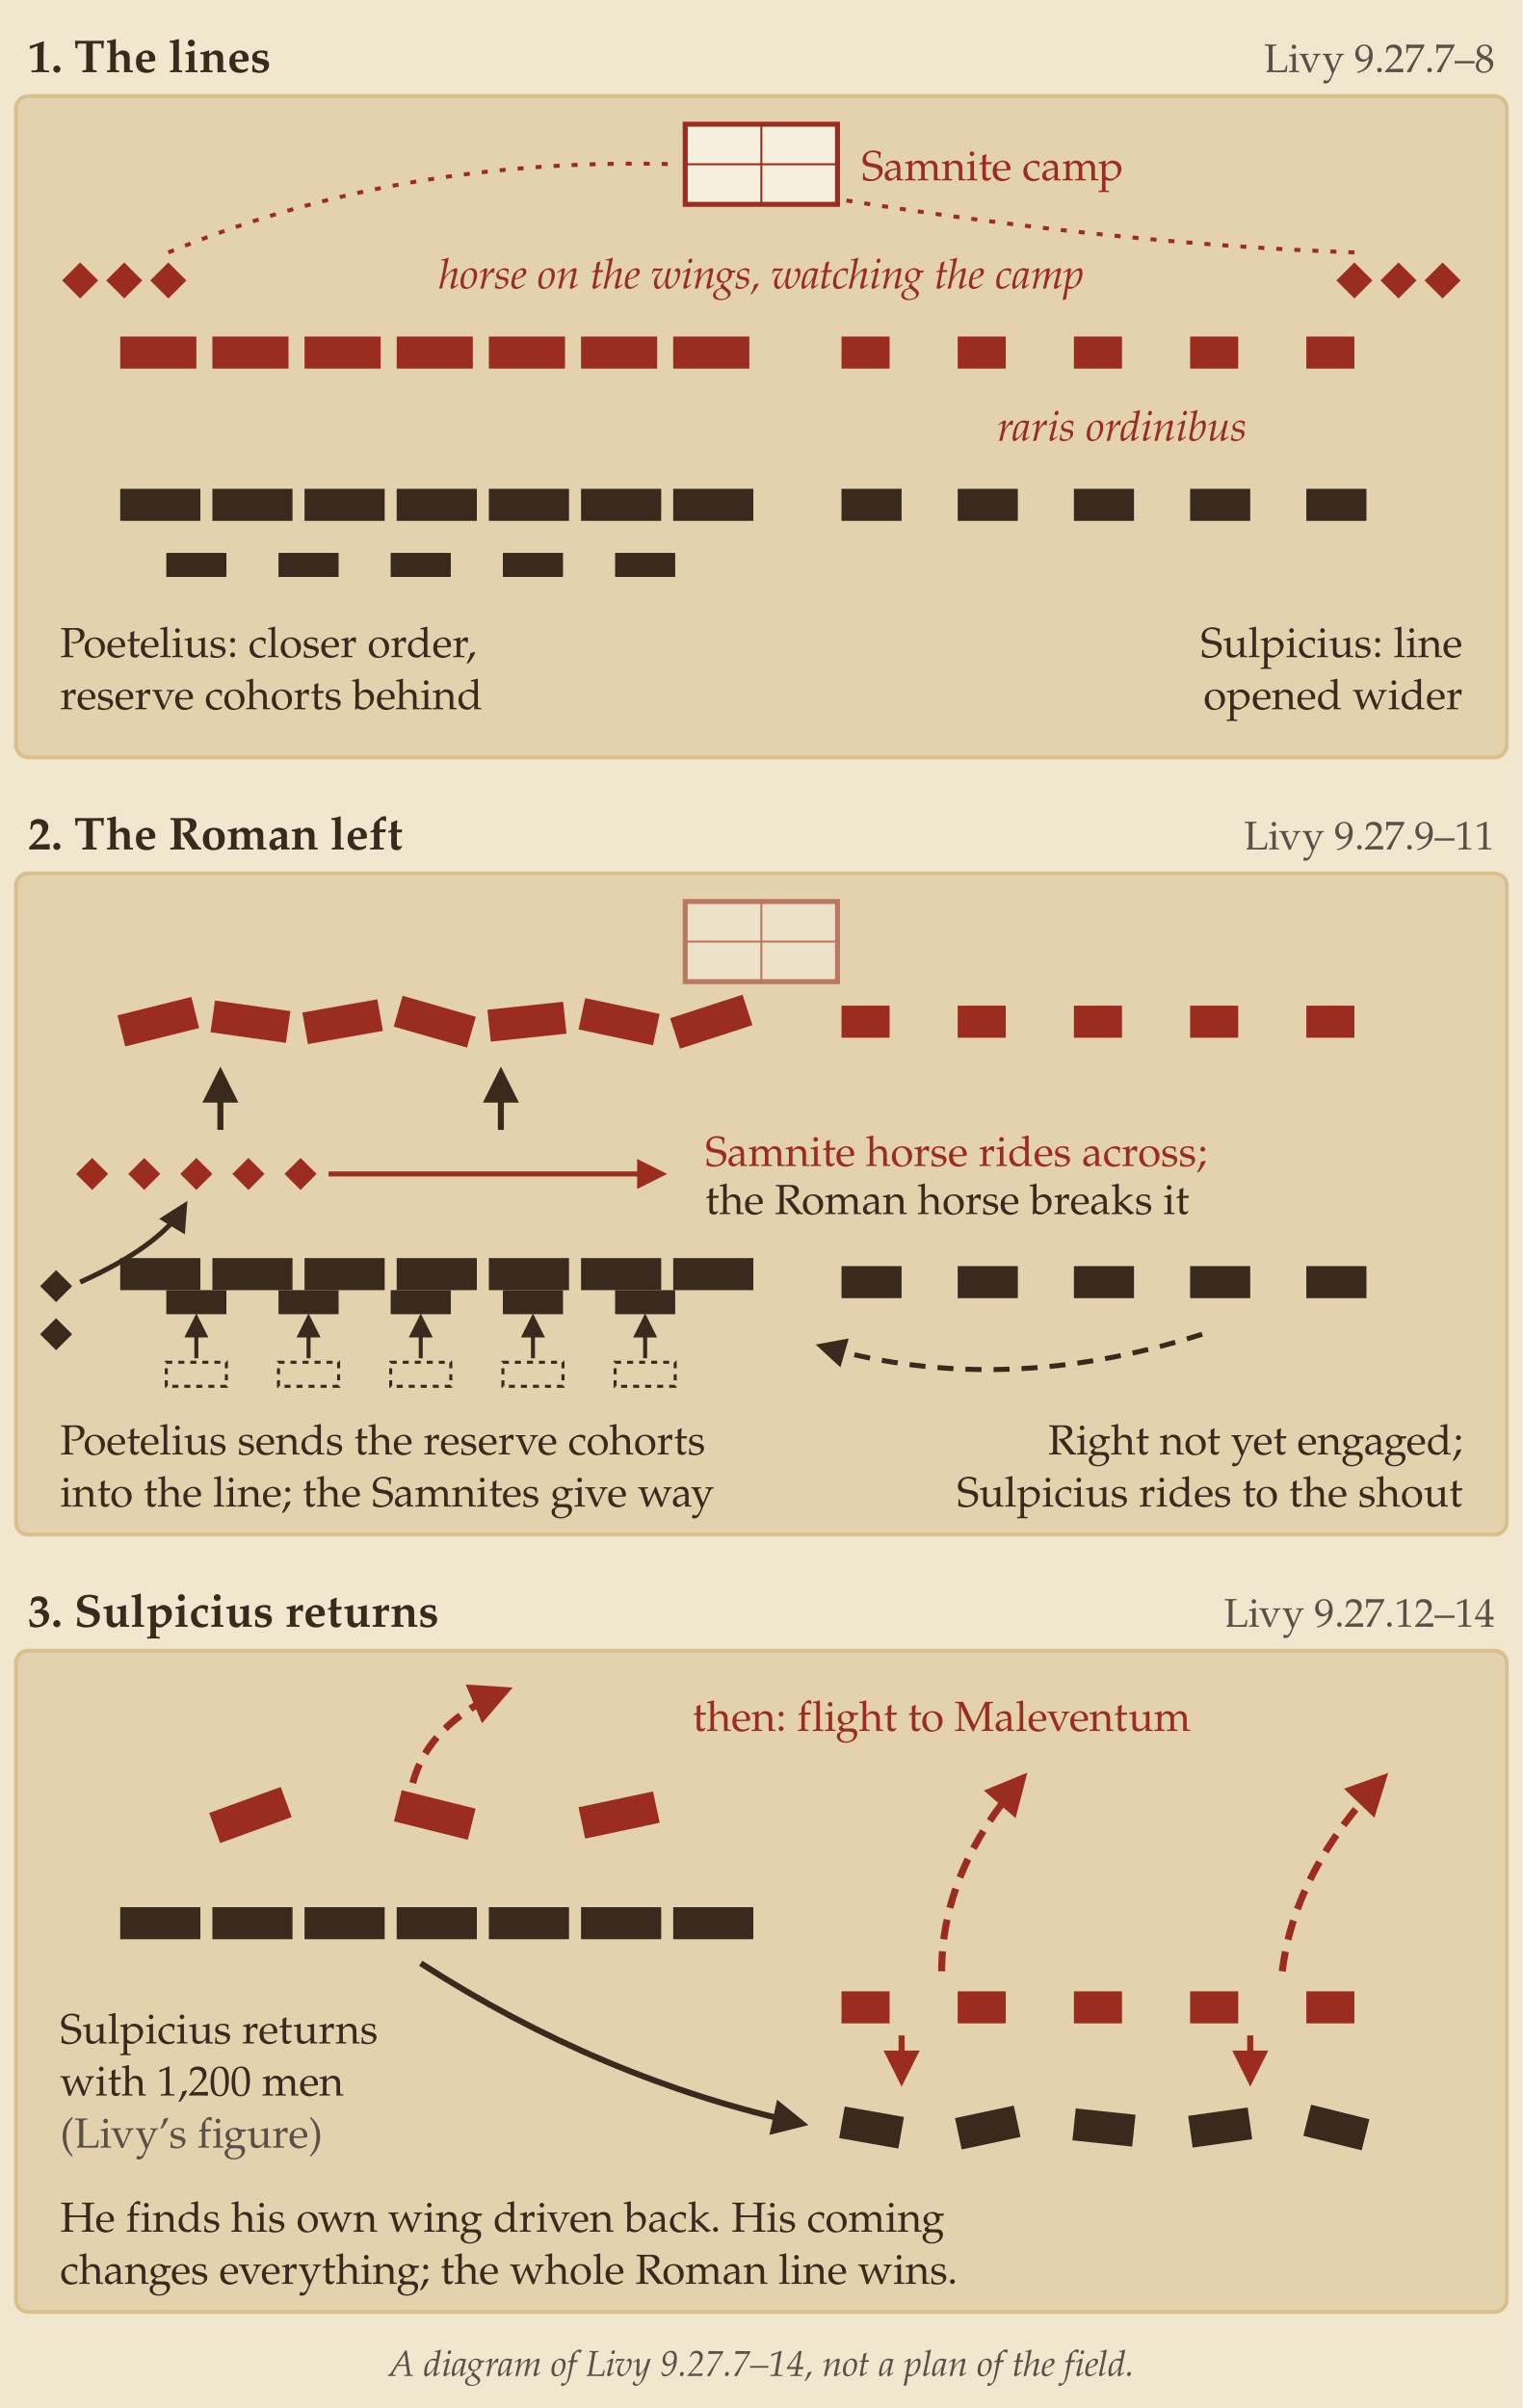
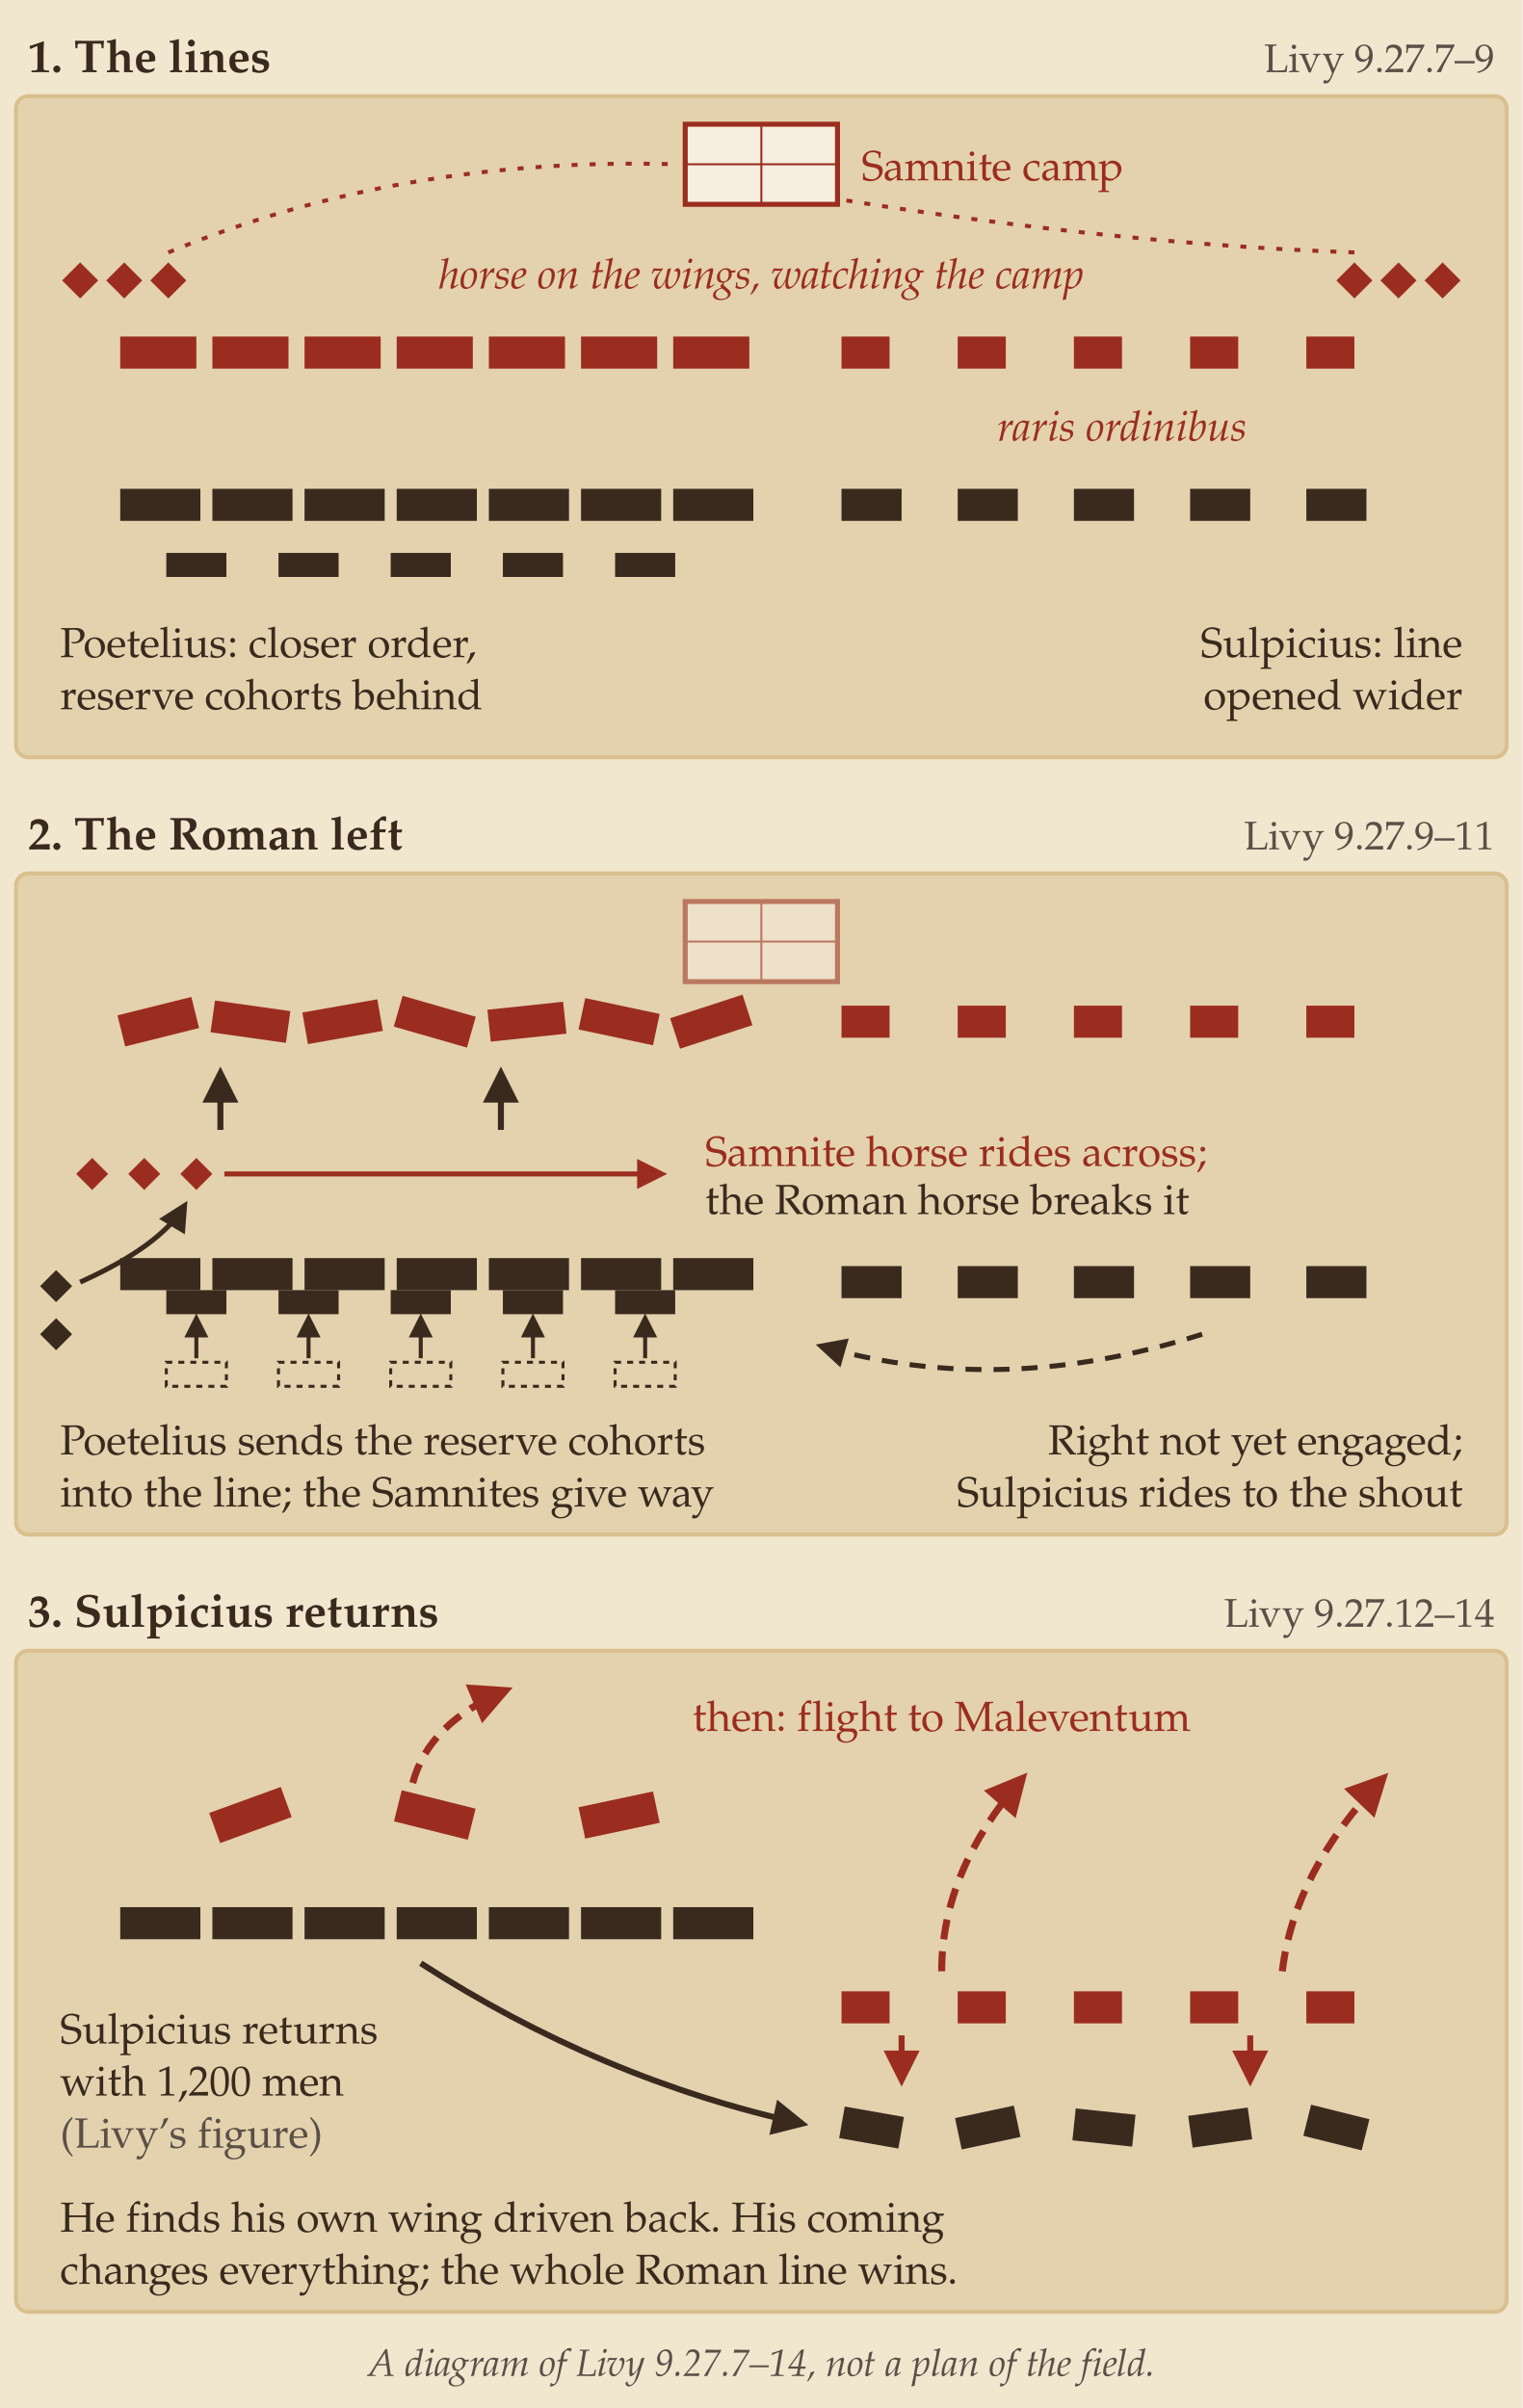
<svg xmlns="http://www.w3.org/2000/svg" viewBox="0 0 760 1202" font-family="Iowan Old Style, Palatino, Georgia, serif" role="img" aria-label="Diagram in three panels of the battle in the Campanian plain in 314 BC as Livy describes it">
  <defs>
    <marker id="ar" viewBox="0 0 10 10" refX="8" refY="5" markerWidth="6" markerHeight="6" orient="auto-start-reverse">
      <path d="M0 0L10 5L0 10z" fill="#9b2d20" />
    </marker>
    <marker id="ai" viewBox="0 0 10 10" refX="8" refY="5" markerWidth="6" markerHeight="6" orient="auto-start-reverse">
      <path d="M0 0L10 5L0 10z" fill="#3a2a1e" />
    </marker>
  </defs>
  <rect width="760" height="1202" fill="#f1e7cf" />
  <text x="14" y="36" font-size="23" fill="#3a2a1e" font-weight="bold">1. The lines</text>
-   <text x="746" y="36" font-size="20" fill="#5b5047" text-anchor="end">Livy 9.27.7–8</text>
+   <text x="746" y="36" font-size="20" fill="#5b5047" text-anchor="end">Livy 9.27.7–9</text>
  <g transform="translate(0 48)">
    <rect x="8" y="0" width="744" height="330" rx="6" fill="#e3d2ad" stroke="#d9c08f" stroke-width="2" />
    <g>
      <rect x="342" y="14" width="76" height="40" fill="#f6efe0" stroke="#9b2d20" stroke-width="2.5" />
      <path d="M342 34h76M380 14v40" stroke="#9b2d20" stroke-width="1" />
    </g>
    <text x="430" y="42" font-size="21" fill="#9b2d20">Samnite camp</text>
    <path d="M40 83L49 92L40 101L31 92Z" fill="#9b2d20" />
    <path d="M62 83L71 92L62 101L53 92Z" fill="#9b2d20" />
    <path d="M84 83L93 92L84 101L75 92Z" fill="#9b2d20" />
    <path d="M676 83L685 92L676 101L667 92Z" fill="#9b2d20" />
    <path d="M698 83L707 92L698 101L689 92Z" fill="#9b2d20" />
    <path d="M720 83L729 92L720 101L711 92Z" fill="#9b2d20" />
    <path d="M84 78 Q200 30 338 34" fill="none" stroke="#9b2d20" stroke-width="2" stroke-dasharray="3 6" />
    <path d="M676 78 Q560 74 422 52" fill="none" stroke="#9b2d20" stroke-width="2" stroke-dasharray="3 6" />
    <text x="380" y="96" font-size="21" fill="#9b2d20" text-anchor="middle" font-style="italic">horse on the wings, watching the camp</text>
    <rect x="60" y="120" width="38" height="16" fill="#9b2d20" />
    <rect x="106" y="120" width="38" height="16" fill="#9b2d20" />
    <rect x="152" y="120" width="38" height="16" fill="#9b2d20" />
    <rect x="198" y="120" width="38" height="16" fill="#9b2d20" />
    <rect x="244" y="120" width="38" height="16" fill="#9b2d20" />
    <rect x="290" y="120" width="38" height="16" fill="#9b2d20" />
    <rect x="336" y="120" width="38" height="16" fill="#9b2d20" />
    <rect x="420" y="120" width="24" height="16" fill="#9b2d20" />
    <rect x="478" y="120" width="24" height="16" fill="#9b2d20" />
    <rect x="536" y="120" width="24" height="16" fill="#9b2d20" />
    <rect x="594" y="120" width="24" height="16" fill="#9b2d20" />
    <rect x="652" y="120" width="24" height="16" fill="#9b2d20" />
    <text x="560" y="172" font-size="21" fill="#9b2d20" text-anchor="middle" font-style="italic">raris ordinibus</text>
    <rect x="60" y="196" width="40" height="16" fill="#3a2a1e" />
    <rect x="106" y="196" width="40" height="16" fill="#3a2a1e" />
    <rect x="152" y="196" width="40" height="16" fill="#3a2a1e" />
    <rect x="198" y="196" width="40" height="16" fill="#3a2a1e" />
    <rect x="244" y="196" width="40" height="16" fill="#3a2a1e" />
    <rect x="290" y="196" width="40" height="16" fill="#3a2a1e" />
    <rect x="336" y="196" width="40" height="16" fill="#3a2a1e" />
    <rect x="420" y="196" width="30" height="16" fill="#3a2a1e" />
    <rect x="478" y="196" width="30" height="16" fill="#3a2a1e" />
    <rect x="536" y="196" width="30" height="16" fill="#3a2a1e" />
    <rect x="594" y="196" width="30" height="16" fill="#3a2a1e" />
    <rect x="652" y="196" width="30" height="16" fill="#3a2a1e" />
    <rect x="83" y="228" width="30" height="12" fill="#3a2a1e" />
    <rect x="139" y="228" width="30" height="12" fill="#3a2a1e" />
    <rect x="195" y="228" width="30" height="12" fill="#3a2a1e" />
    <rect x="251" y="228" width="30" height="12" fill="#3a2a1e" />
    <rect x="307" y="228" width="30" height="12" fill="#3a2a1e" />
    <text x="30" y="280" font-size="21" fill="#3a2a1e">Poetelius: closer order,</text>
    <text x="30" y="306" font-size="21" fill="#3a2a1e">reserve cohorts behind</text>
    <text x="730" y="280" font-size="21" fill="#3a2a1e" text-anchor="end">Sulpicius: line</text>
    <text x="730" y="306" font-size="21" fill="#3a2a1e" text-anchor="end">opened wider</text>
  </g>
  <text x="14" y="424" font-size="23" fill="#3a2a1e" font-weight="bold">2. The Roman left</text>
  <text x="746" y="424" font-size="20" fill="#5b5047" text-anchor="end">Livy 9.27.9–11</text>
  <g transform="translate(0 436)">
    <rect x="8" y="0" width="744" height="330" rx="6" fill="#e3d2ad" stroke="#d9c08f" stroke-width="2" />
    <g opacity="0.55">
      <rect x="342" y="14" width="76" height="40" fill="#f6efe0" stroke="#9b2d20" stroke-width="2.5" />
      <path d="M342 34h76M380 14v40" stroke="#9b2d20" stroke-width="1" />
    </g>
    <rect x="60" y="66" width="38" height="16" fill="#9b2d20" transform="rotate(-14 79.0 74.0)" />
    <rect x="106" y="66" width="38" height="16" fill="#9b2d20" transform="rotate(8 125.0 74.0)" />
    <rect x="152" y="66" width="38" height="16" fill="#9b2d20" transform="rotate(-10 171.0 74.0)" />
    <rect x="198" y="66" width="38" height="16" fill="#9b2d20" transform="rotate(16 217.0 74.0)" />
    <rect x="244" y="66" width="38" height="16" fill="#9b2d20" transform="rotate(-6 263.0 74.0)" />
    <rect x="290" y="66" width="38" height="16" fill="#9b2d20" transform="rotate(12 309.0 74.0)" />
    <rect x="336" y="66" width="38" height="16" fill="#9b2d20" transform="rotate(-18 355.0 74.0)" />
    <path d="M110 128 V100" fill="none" stroke="#3a2a1e" stroke-width="3" marker-end="url(#ai)" />
    <path d="M250 128 V100" fill="none" stroke="#3a2a1e" stroke-width="3" marker-end="url(#ai)" />
    <path d="M46 142L54 150L46 158L38 150Z" fill="#9b2d20" />
    <path d="M72 142L80 150L72 158L64 150Z" fill="#9b2d20" />
    <path d="M98 142L106 150L98 158L90 150Z" fill="#9b2d20" />
-     <path d="M124 142L132 150L124 158L116 150Z" fill="#9b2d20" />
-     <path d="M150 142L158 150L150 158L142 150Z" fill="#9b2d20" />
-     <path d="M164 150 H330" fill="none" stroke="#9b2d20" stroke-width="2.5" marker-end="url(#ar)" />
+     <path d="M112 150 H330" fill="none" stroke="#9b2d20" stroke-width="2.5" marker-end="url(#ar)" />
    <path d="M28 198L36 206L28 214L20 206Z" fill="#3a2a1e" />
    <path d="M28 222L36 230L28 238L20 230Z" fill="#3a2a1e" />
    <path d="M40 204 Q80 186 92 166" fill="none" stroke="#3a2a1e" stroke-width="2.5" marker-end="url(#ai)" />
    <text x="352" y="146" font-size="21" fill="#9b2d20">Samnite horse rides across;</text>
    <text x="352" y="170" font-size="21" fill="#3a2a1e">the Roman horse breaks it</text>
    <rect x="83" y="244" width="30" height="12" fill="none" stroke="#3a2a1e" stroke-width="1.5" stroke-dasharray="3 3" />
    <path d="M98 242 V222" fill="none" stroke="#3a2a1e" stroke-width="2" marker-end="url(#ai)" />
    <rect x="139" y="244" width="30" height="12" fill="none" stroke="#3a2a1e" stroke-width="1.5" stroke-dasharray="3 3" />
    <path d="M154 242 V222" fill="none" stroke="#3a2a1e" stroke-width="2" marker-end="url(#ai)" />
    <rect x="195" y="244" width="30" height="12" fill="none" stroke="#3a2a1e" stroke-width="1.5" stroke-dasharray="3 3" />
    <path d="M210 242 V222" fill="none" stroke="#3a2a1e" stroke-width="2" marker-end="url(#ai)" />
    <rect x="251" y="244" width="30" height="12" fill="none" stroke="#3a2a1e" stroke-width="1.5" stroke-dasharray="3 3" />
    <path d="M266 242 V222" fill="none" stroke="#3a2a1e" stroke-width="2" marker-end="url(#ai)" />
    <rect x="307" y="244" width="30" height="12" fill="none" stroke="#3a2a1e" stroke-width="1.5" stroke-dasharray="3 3" />
    <path d="M322 242 V222" fill="none" stroke="#3a2a1e" stroke-width="2" marker-end="url(#ai)" />
    <rect x="60" y="192" width="40" height="16" fill="#3a2a1e" />
    <rect x="106" y="192" width="40" height="16" fill="#3a2a1e" />
    <rect x="152" y="192" width="40" height="16" fill="#3a2a1e" />
    <rect x="198" y="192" width="40" height="16" fill="#3a2a1e" />
    <rect x="244" y="192" width="40" height="16" fill="#3a2a1e" />
    <rect x="290" y="192" width="40" height="16" fill="#3a2a1e" />
    <rect x="336" y="192" width="40" height="16" fill="#3a2a1e" />
    <rect x="83" y="208" width="30" height="12" fill="#3a2a1e" />
    <rect x="139" y="208" width="30" height="12" fill="#3a2a1e" />
    <rect x="195" y="208" width="30" height="12" fill="#3a2a1e" />
    <rect x="251" y="208" width="30" height="12" fill="#3a2a1e" />
    <rect x="307" y="208" width="30" height="12" fill="#3a2a1e" />
    <rect x="420" y="66" width="24" height="16" fill="#9b2d20" />
    <rect x="478" y="66" width="24" height="16" fill="#9b2d20" />
    <rect x="536" y="66" width="24" height="16" fill="#9b2d20" />
    <rect x="594" y="66" width="24" height="16" fill="#9b2d20" />
    <rect x="652" y="66" width="24" height="16" fill="#9b2d20" />
    <rect x="420" y="196" width="30" height="16" fill="#3a2a1e" />
    <rect x="478" y="196" width="30" height="16" fill="#3a2a1e" />
    <rect x="536" y="196" width="30" height="16" fill="#3a2a1e" />
    <rect x="594" y="196" width="30" height="16" fill="#3a2a1e" />
    <rect x="652" y="196" width="30" height="16" fill="#3a2a1e" />
    <path d="M600 230 Q500 262 410 236" fill="none" stroke="#3a2a1e" stroke-width="2.5" stroke-dasharray="8 6" marker-end="url(#ai)" />
    <text x="30" y="290" font-size="21" fill="#3a2a1e">Poetelius sends the reserve cohorts</text>
    <text x="30" y="316" font-size="21" fill="#3a2a1e">into the line; the Samnites give way</text>
    <text x="730" y="290" font-size="21" fill="#3a2a1e" text-anchor="end">Right not yet engaged;</text>
    <text x="730" y="316" font-size="21" fill="#3a2a1e" text-anchor="end">Sulpicius rides to the shout</text>
  </g>
  <text x="14" y="812" font-size="23" fill="#3a2a1e" font-weight="bold">3. Sulpicius returns</text>
  <text x="746" y="812" font-size="20" fill="#5b5047" text-anchor="end">Livy 9.27.12–14</text>
  <g transform="translate(0 824)">
    <rect x="8" y="0" width="744" height="330" rx="6" fill="#e3d2ad" stroke="#d9c08f" stroke-width="2" />
    <rect x="106" y="74" width="38" height="16" fill="#9b2d20" transform="rotate(-20 125.0 82.0)" />
    <rect x="198" y="74" width="38" height="16" fill="#9b2d20" transform="rotate(14 217.0 82.0)" />
    <rect x="290" y="74" width="38" height="16" fill="#9b2d20" transform="rotate(-12 309.0 82.0)" />
    <rect x="60" y="128" width="40" height="16" fill="#3a2a1e" />
    <rect x="106" y="128" width="40" height="16" fill="#3a2a1e" />
    <rect x="152" y="128" width="40" height="16" fill="#3a2a1e" />
    <rect x="198" y="128" width="40" height="16" fill="#3a2a1e" />
    <rect x="244" y="128" width="40" height="16" fill="#3a2a1e" />
    <rect x="290" y="128" width="40" height="16" fill="#3a2a1e" />
    <rect x="336" y="128" width="40" height="16" fill="#3a2a1e" />
    <rect x="420" y="230" width="30" height="16" fill="#3a2a1e" transform="rotate(10 435.0 238.0)" />
    <rect x="478" y="230" width="30" height="16" fill="#3a2a1e" transform="rotate(-12 493.0 238.0)" />
    <rect x="536" y="230" width="30" height="16" fill="#3a2a1e" transform="rotate(6 551.0 238.0)" />
    <rect x="594" y="230" width="30" height="16" fill="#3a2a1e" transform="rotate(-8 609.0 238.0)" />
    <rect x="652" y="230" width="30" height="16" fill="#3a2a1e" transform="rotate(14 667.0 238.0)" />
    <rect x="420" y="170" width="24" height="16" fill="#9b2d20" />
    <rect x="478" y="170" width="24" height="16" fill="#9b2d20" />
    <rect x="536" y="170" width="24" height="16" fill="#9b2d20" />
    <rect x="594" y="170" width="24" height="16" fill="#9b2d20" />
    <rect x="652" y="170" width="24" height="16" fill="#9b2d20" />
    <path d="M450 192 V214" fill="none" stroke="#9b2d20" stroke-width="3" marker-end="url(#ar)" />
    <path d="M624 192 V214" fill="none" stroke="#9b2d20" stroke-width="3" marker-end="url(#ar)" />
    <path d="M210 156 Q300 214 400 236" fill="none" stroke="#3a2a1e" stroke-width="3" marker-end="url(#ai)" />
    <text x="30" y="196" font-size="21" fill="#3a2a1e">Sulpicius returns</text>
    <text x="30" y="222" font-size="21" fill="#3a2a1e">with 1,200 men</text>
    <text x="30" y="248" font-size="21" fill="#5b5047">(Livy’s figure)</text>
    <path d="M470 160 Q470 110 510 64" fill="none" stroke="#9b2d20" stroke-width="3.5" stroke-dasharray="10 6" marker-end="url(#ar)" />
    <path d="M640 160 Q646 110 690 64" fill="none" stroke="#9b2d20" stroke-width="3.5" stroke-dasharray="10 6" marker-end="url(#ar)" />
    <path d="M206 66 Q214 36 252 20" fill="none" stroke="#9b2d20" stroke-width="3.5" stroke-dasharray="10 6" marker-end="url(#ar)" />
    <text x="470" y="40" font-size="21" fill="#9b2d20" text-anchor="middle">then: flight to Maleventum</text>
    <text x="30" y="290" font-size="21" fill="#3a2a1e">He finds his own wing driven back. His coming</text>
    <text x="30" y="316" font-size="21" fill="#3a2a1e">changes everything; the whole Roman line wins.</text>
  </g>
-   <text x="380" y="1186" font-size="18" fill="#5b5047" text-anchor="middle" font-style="italic">A diagram of Livy 9.27.7–14, not a plan of the field.</text>
+   <text x="380" y="1186" font-size="19" fill="#5b5047" text-anchor="middle" font-style="italic">A diagram of Livy 9.27.7–14, not a plan of the field.</text>
</svg>
